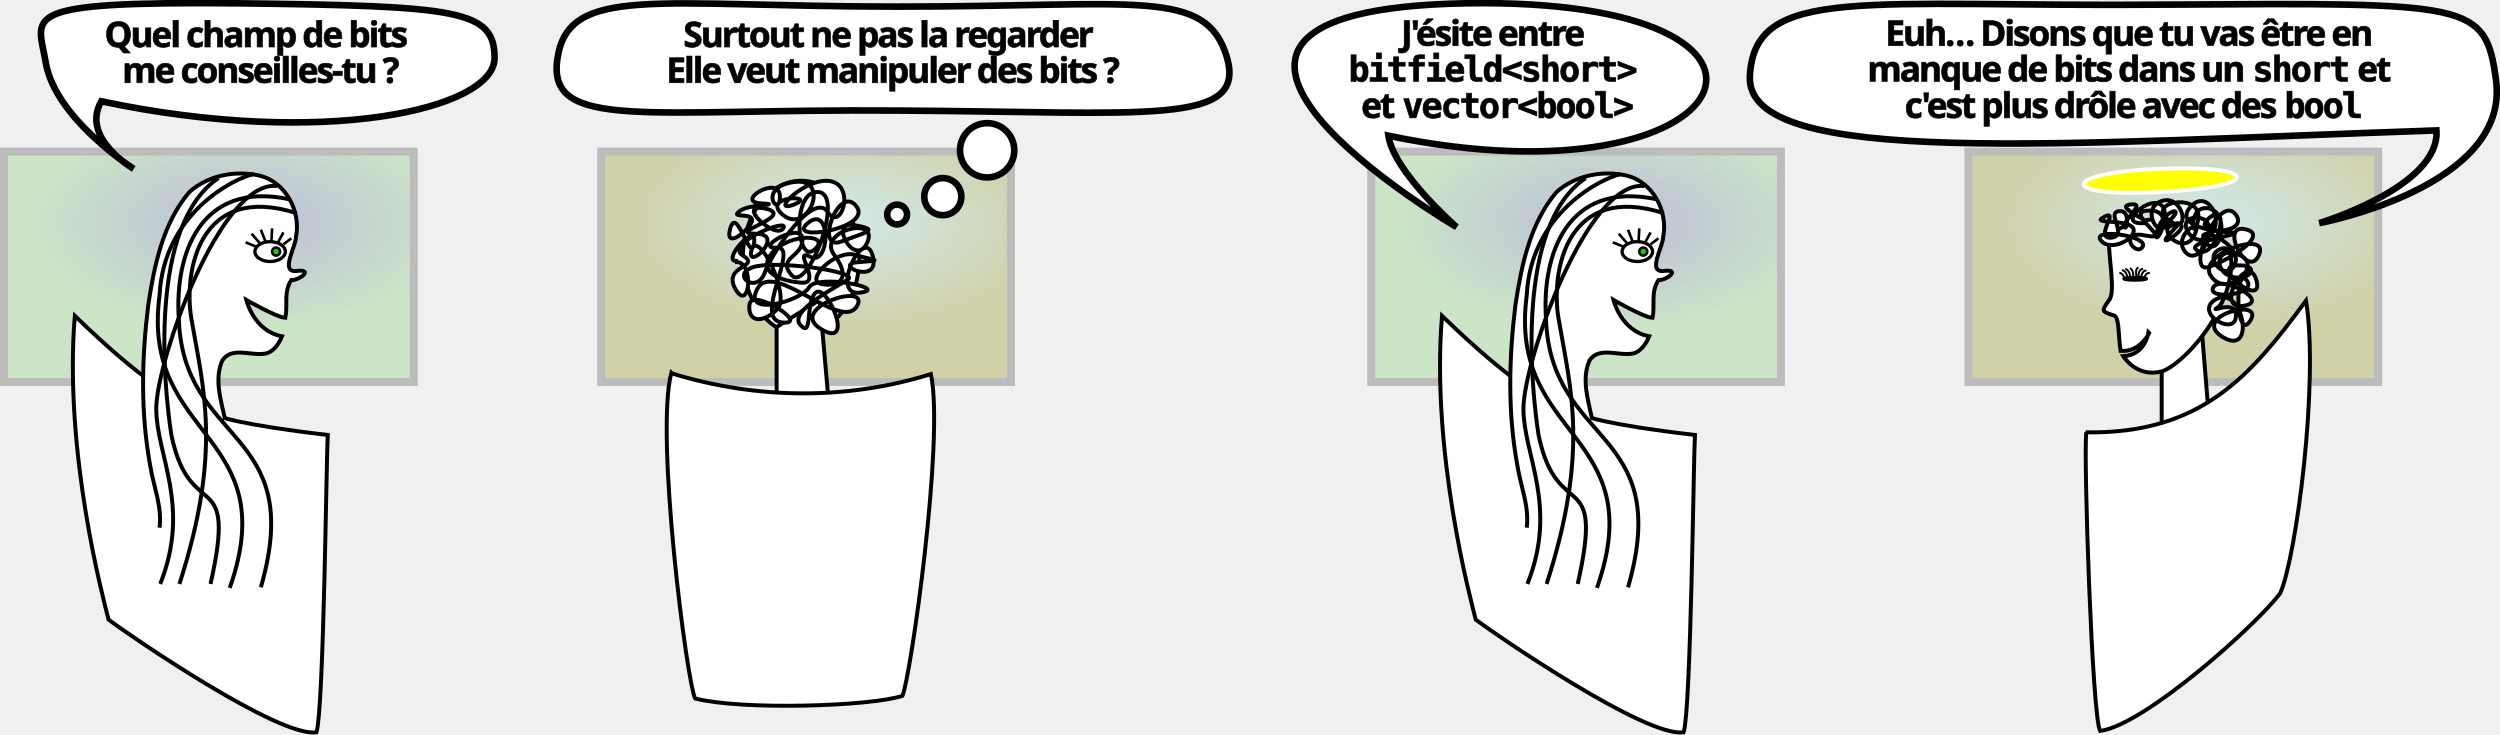
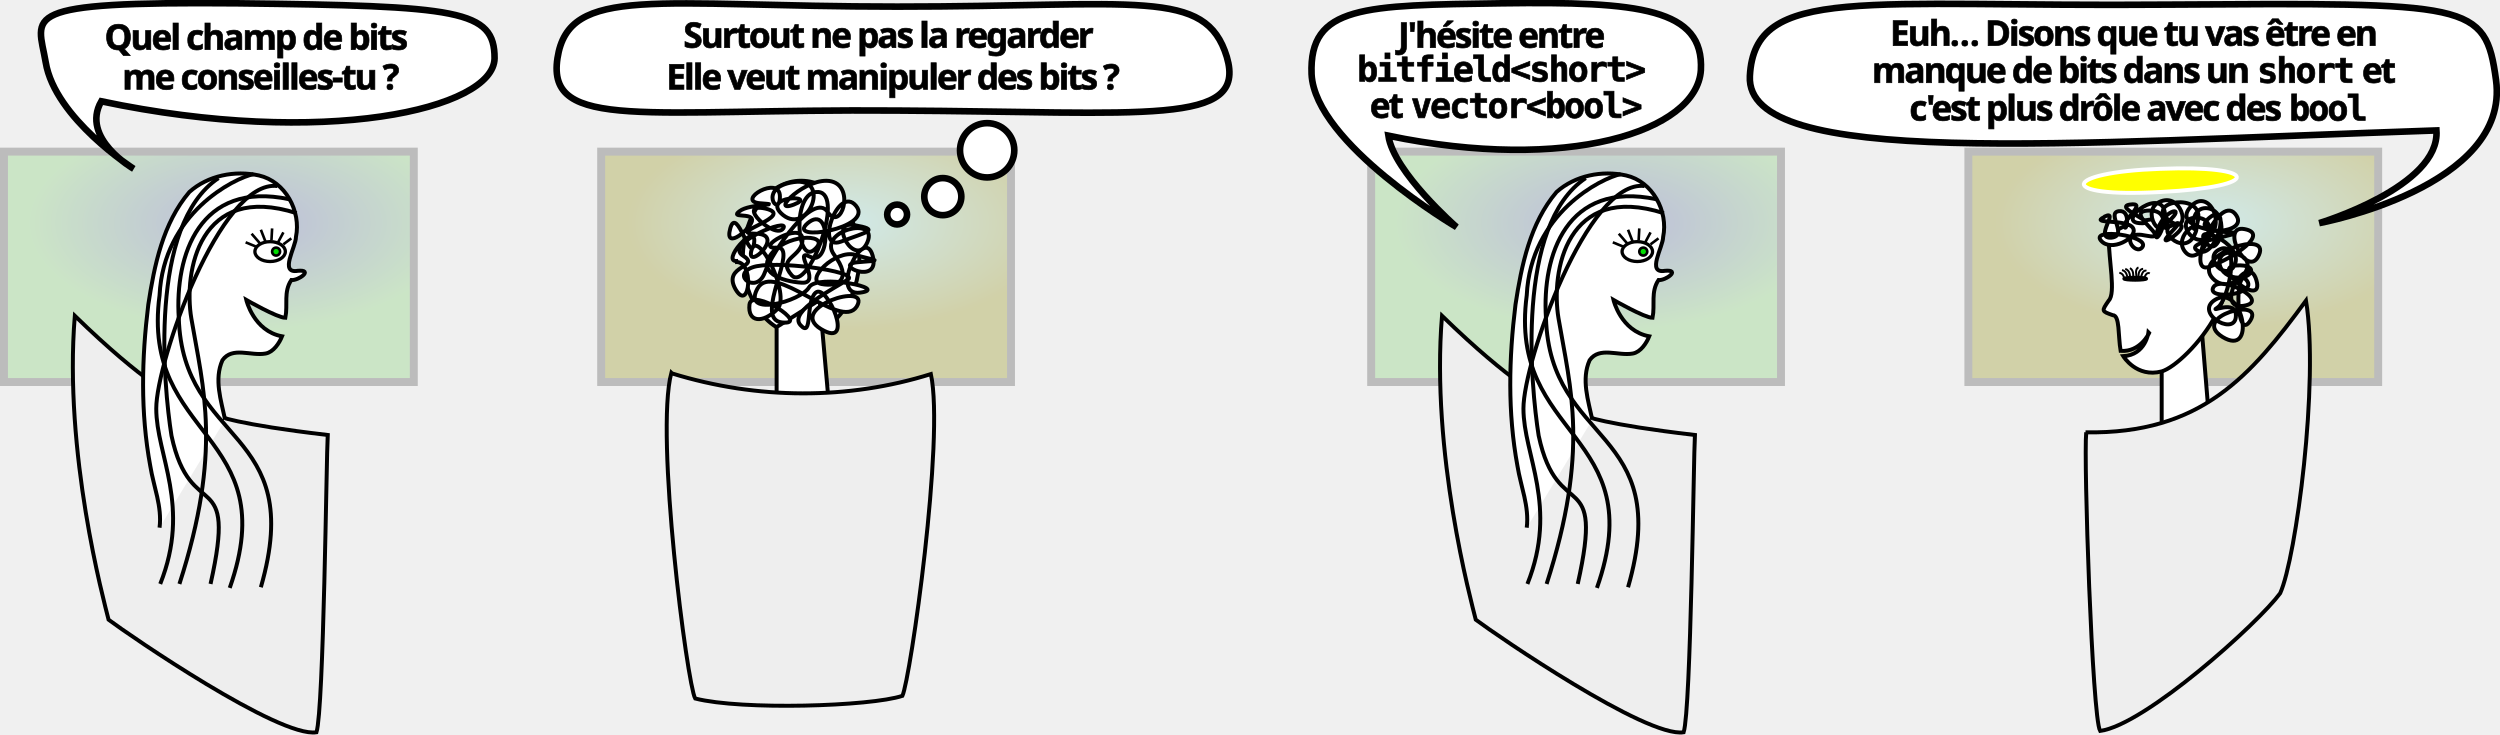
<svg xmlns="http://www.w3.org/2000/svg" xmlns:xlink="http://www.w3.org/1999/xlink" version="1.1" viewBox="0 0 3776 1110" width="100%" fill="#fff" stroke="#000" stroke-width="6">
  <defs>
    <radialGradient id="a" cx="516" cy="185" r="54" gradientTransform="matrix(6 0 0 3 -2730 -218)" gradientUnits="userSpaceOnUse">
      <stop stop-color="#44a" offset="0" />
      <stop stop-color="#7c6" offset="1" />
    </radialGradient>
    <radialGradient id="b" cx="516" cy="185" r="54" gradientTransform="matrix(6 0 0 3 -1825 -218)" gradientUnits="userSpaceOnUse">
      <stop stop-color="#8dd" offset="0" />
      <stop stop-color="#880" offset="1" />
    </radialGradient>
  </defs>
  <g id="2ecrans" opacity=".3" stroke="#444" stroke-width="12">
    <rect x="6" y="229" width="619" height="348" fill="url(#a)" />
    <rect x="908" y="229" width="619" height="348" fill="url(#b)" />
  </g>
  <use transform="translate(2065)" xlink:href="#2ecrans" />
  <g stroke-width="10">
    <path d="m358 5c-336-3-301 18-289 89 14 85 133 161 133 161s-81-46-49-102c336 71 593 12 594-65 0-73-53-79-389-83z" />
    <path d="m1853 86c31 105-121 83-498 81-377-3-530 32-513-79 17-112 149-78 513-78s466-29 498 76z" />
    <circle cx="1491" cy="227" r="41" />
    <circle cx="1424" cy="297" r="28" />
    <circle cx="1355" cy="324" r="15" />
-     <path d="m2213 5c-572 11-13 338-13 338s-95-83-103-138c538 112 688-210 116-200z" />
+     <path d="m2268 5c-208 3-291 3-287 107 5 105 219 231 219 231s-95-83-103-138c269 56 466-6 472-99 5-93-92-104-301-101z" />
    <path d="m3274 7c459-3 480-4 496 114 22 162-267 216-267 216s183-55 177-140c-563 19-1044 58-1037-82 7-139 172-104 631-108z" />
  </g>
  <g fill="#000" stroke="#000" stroke-width="1" font-family="Purisa" font-weight="bold" font-size="53" letter-spacing="-3" word-spacing="-3" text-anchor="middle">
    <text>
-       <tspan x="394" y="71">Quel champ de bits</tspan>
-       <tspan x="394" y="125">me conseilles-tu ?</tspan>
+       <tspan x="394" y="75">Quel champ de bits</tspan>
+       <tspan x="394" y="135">me conseilles-tu ?</tspan>
    </text>
    <text>
-       <tspan x="1349" y="71">Surtout ne pas la regarder</tspan>
-       <tspan x="1349" y="125">Elle veut manipuler des bits ?</tspan>
+       <tspan x="1349" y="72">Surtout ne pas la regarder</tspan>
+       <tspan x="1349" y="135">Elle veut manipuler des bits ?</tspan>
    </text>
    <text>
-       <tspan x="2262" y="69" font-family="Purisa">J'ésite entre</tspan>
-       <tspan x="2262" y="123" font-family="monospace">bitfield&lt;short&gt;</tspan>
-       <tspan x="2262" y="178" font-family="Purisa">et <tspan font-family="monospace">vector&lt;bool&gt;</tspan>
+       <tspan x="2275" y="72" font-family="Purisa">J'hésite entre</tspan>
+       <tspan x="2275" y="123" font-family="monospace">bitfield&lt;short&gt;</tspan>
+       <tspan x="2275" y="178" font-family="Purisa">et <tspan font-family="monospace">vector&lt;bool&gt;</tspan>
      </tspan>
    </text>
    <text>
-       <tspan x="3223" y="69">Euh… Disons que tu vas être en</tspan>
-       <tspan x="3223" y="123">manque de bits dans un <tspan font-family="monospace">short</tspan> et</tspan>
-       <tspan x="3223" y="178">c'est plus drôle avec des <tspan font-family="monospace">bool</tspan>
+       <tspan x="3230" y="69">Euh… Disons que tu vas être en</tspan>
+       <tspan x="3230" y="125">manque de bits dans un <tspan font-family="monospace">short</tspan> et</tspan>
+       <tspan x="3230" y="182">c'est plus drôle avec des <tspan font-family="monospace">bool</tspan>
      </tspan>
    </text>
  </g>
  <g id="long">
-     <path d="m328 628s29 13 167 29c-2 31-6 415-17 449-56 9-282-146-314-170-7-28-68-252-51-459 106 103 154 125 153 122" />
+     <path fill="#eee" d="m328 628s29 13 167 29c-2 31-6 415-17 449-56 9-282-146-314-170-7-28-68-252-51-459 106 103 154 125 153 122" />
    <path d="m340 634c-6-29-17-61-4-90 15-21 43-6 65-10 12-2 21-16 25-26-43-8-54-55-54-55s47 27 59 27c4-20-3-39 9-57 11 1 34-16 10-14-29 5-3-36-3-51 8-39-16-84-56-93-36-8-77 0-105 25-40 47-53 111-62 170-10 81-12 163 3 244 5 31 18 61 14 93" />
    <g fill="none">
      <path d="m383 263c-29 6-136 59-142 183-29 218 189 206 106 442" />
      <path d="m448 322c-147-47-171 88-159 159 18 106 47 200-18 401" />
      <path d="m330 269c-106 71-83 313-71 389 29 136 100 41 59 224" />
      <path d="m419 281c-86-11-183 265-183 336s53 147 6 265" />
      <path d="m437 301c-136-29-173 85-167 179 6 195 194 164 124 407" />
    </g>
    <ellipse cx="408" cy="380" rx="23" ry="15" stroke-width="5" />
    <g stroke-width="4">
      <path d="m428 351-8 15" />
      <path d="m411 345-1 18" />
      <path d="m440 360-12 9" />
      <path d="m394 347 7 18" />
      <path d="m380 353 13 15" />
      <path d="m371 366 17 7" />
      <circle cx="417" cy="380" r="6" fill="#0d0" />
    </g>
  </g>
  <ellipse id="tete_court_1" cx="1210" cy="389" rx="88" ry="116" />
  <path id="cou_court_1" d="m1251 600-13-147-65 41v116" />
  <path id="cheuveux_court_1" d="m1115 394c-30 5 29-62 24-27-5 34-26-58-36-22s34-2 33-13-34-2-19-13c15-12 70-9 31-12-38-3 30-44 30-10s-36-14 21-22 22 80-16 50c-37-30 55-31 16-16s20-44 57-35c36 9 14 77-6 46-21-31-83 59-95 92s-51 4-19-8c31-12 162 6 145 18-18 12-91 48-72 69s7-35 23-49c17-15 61 87 8 55s77-73 54-34c-24 38-126-71-150-27s66 19 78-2 124 2 77 8 6-103 19-56-63 13-22 10 26-2-4-11-78 39-51 44c26 5 46-8 19-44s68-60 50-19-60-34-20-26c40 7 20 10-20 25s-4-87 23-54c28 34-108 56-73 26 36-30 34 66 4 51-29-15 19 41-13 39-31-2-70-16-44-46 27-30 90-27 63-4-27 24-35-90 6-87s-16 152-40 126c-24-27 17-27 16-55s-75 16-39 13-37 108 8 113-46-54-49-27 20 29 42 7c21-21-30-123-39-89-9 33 54-25 6-25-47 0 63-27 15-38-47-10 15 48 27 30s-90 23-61 41-32 14-11 51c22 37 29-46-1-41z" />
-   <path id="fauteuil_court_1" d="m1015 564c129 40 267 40 391 1 21 97-31 460-43 486-48 16-243 22-313 4-12-21-61-398-36-492z" />
+   <path id="fauteuil_court_1" fill="#eee" d="m1015 564c129 40 267 40 391 1 21 97-31 460-43 486-48 16-243 22-313 4-12-21-61-398-36-492z" />
  <use transform="translate(2065)" xlink:href="#long" />
  <path id="cou_court_2" d="m3337 638-11-134-61 55v94" />
  <path id="visage_court_2" d="m3246 503s-13 29-43 27c-4-23-1-54-12-54-17-6-17-6-6-22 11-11 0-61 0-95v6c0-28 95-50 145-22 95 72-27 207-65 218-38 10-58-23-58-23 34-2 38-36 38-36z" />
  <path id="cheuveux_courts_2" d="m3179 327c23-11-17 34 10 32 26-3-8-37 11-40 20-3 11 34 9 23s35-37 8-33 50 31 14 28 39-59 39-11-41-9-6-22 46.5 56 11 28c-35-28 53-42 45 0s-18-25 17-17c34 9 14 80-6 50-20-29 56 2 45 33s-52-10-22-22 12 77-4 88c-17 11 30-15 27 15s-67-9-28-28c39-18 59 89 8 58-50-31 64-61 42-25s-24-83-6-61c19 22-61 31-50 11s89 22 45 28c-45 6 7-84 20-39s-70-20-31-22c39-3 23 25-6 17-28-8-25-48 11-33 37 14-16 67-42 33-25-34 89-72 72-33s-60-46-22-39-15 43-53 57 13-111 39-80c26 32-73 34-39 6s11 64-17 50 80-26 50-28c-30-1-87-11-61-39 25-28 53 22 28 45-25 22-56-31-17-28s3 77-19 52 30-58 13-25-62-14-28-17-40 47-6 11c35-36-35 18 0-20 20-20-14-12-22 20-9 31 33-32-11-32-45 0 39 47-5 38-45-10-17 33-6 17 11-17-78-29-63-10s56-4 49-18c-7-15-67-6-44-17z" />
  <path id="aureole" d="m3263 255c-149 5-159 44 0 35 159-8 149-41 0-35z" fill="#ff0" stroke="#fff" />
  <ellipse cx="3225" cy="421" rx="17" ry="2" stroke-width="5" />
  <g fill="none" stroke-width="3">
    <path d="m3222 417s1-9-5-12" />
    <path d="m3239 419s3-9 8-6" />
    <path d="m3208 419s-1-6-7-7" />
    <path d="m3217 418s1-9-7-12" />
    <path d="m3213 418s-1-9-8-10" />
    <path d="m3227 417s-3-11 3-13" />
    <path d="m3230 418s-1-11 7-12" />
    <path d="m3234 418s2-11 8-9" />
  </g>
-   <path d="m3150 653c175 3 250-86 333-199 20 123-15 389-39 442-33 45-204 199-272 208-12-21-25-410-21-451z" />
+   <path fill="#eee" d="m3150 653c175 3 250-86 333-199 20 123-15 389-39 442-33 45-204 199-272 208-12-21-25-410-21-451z" />
</svg>
